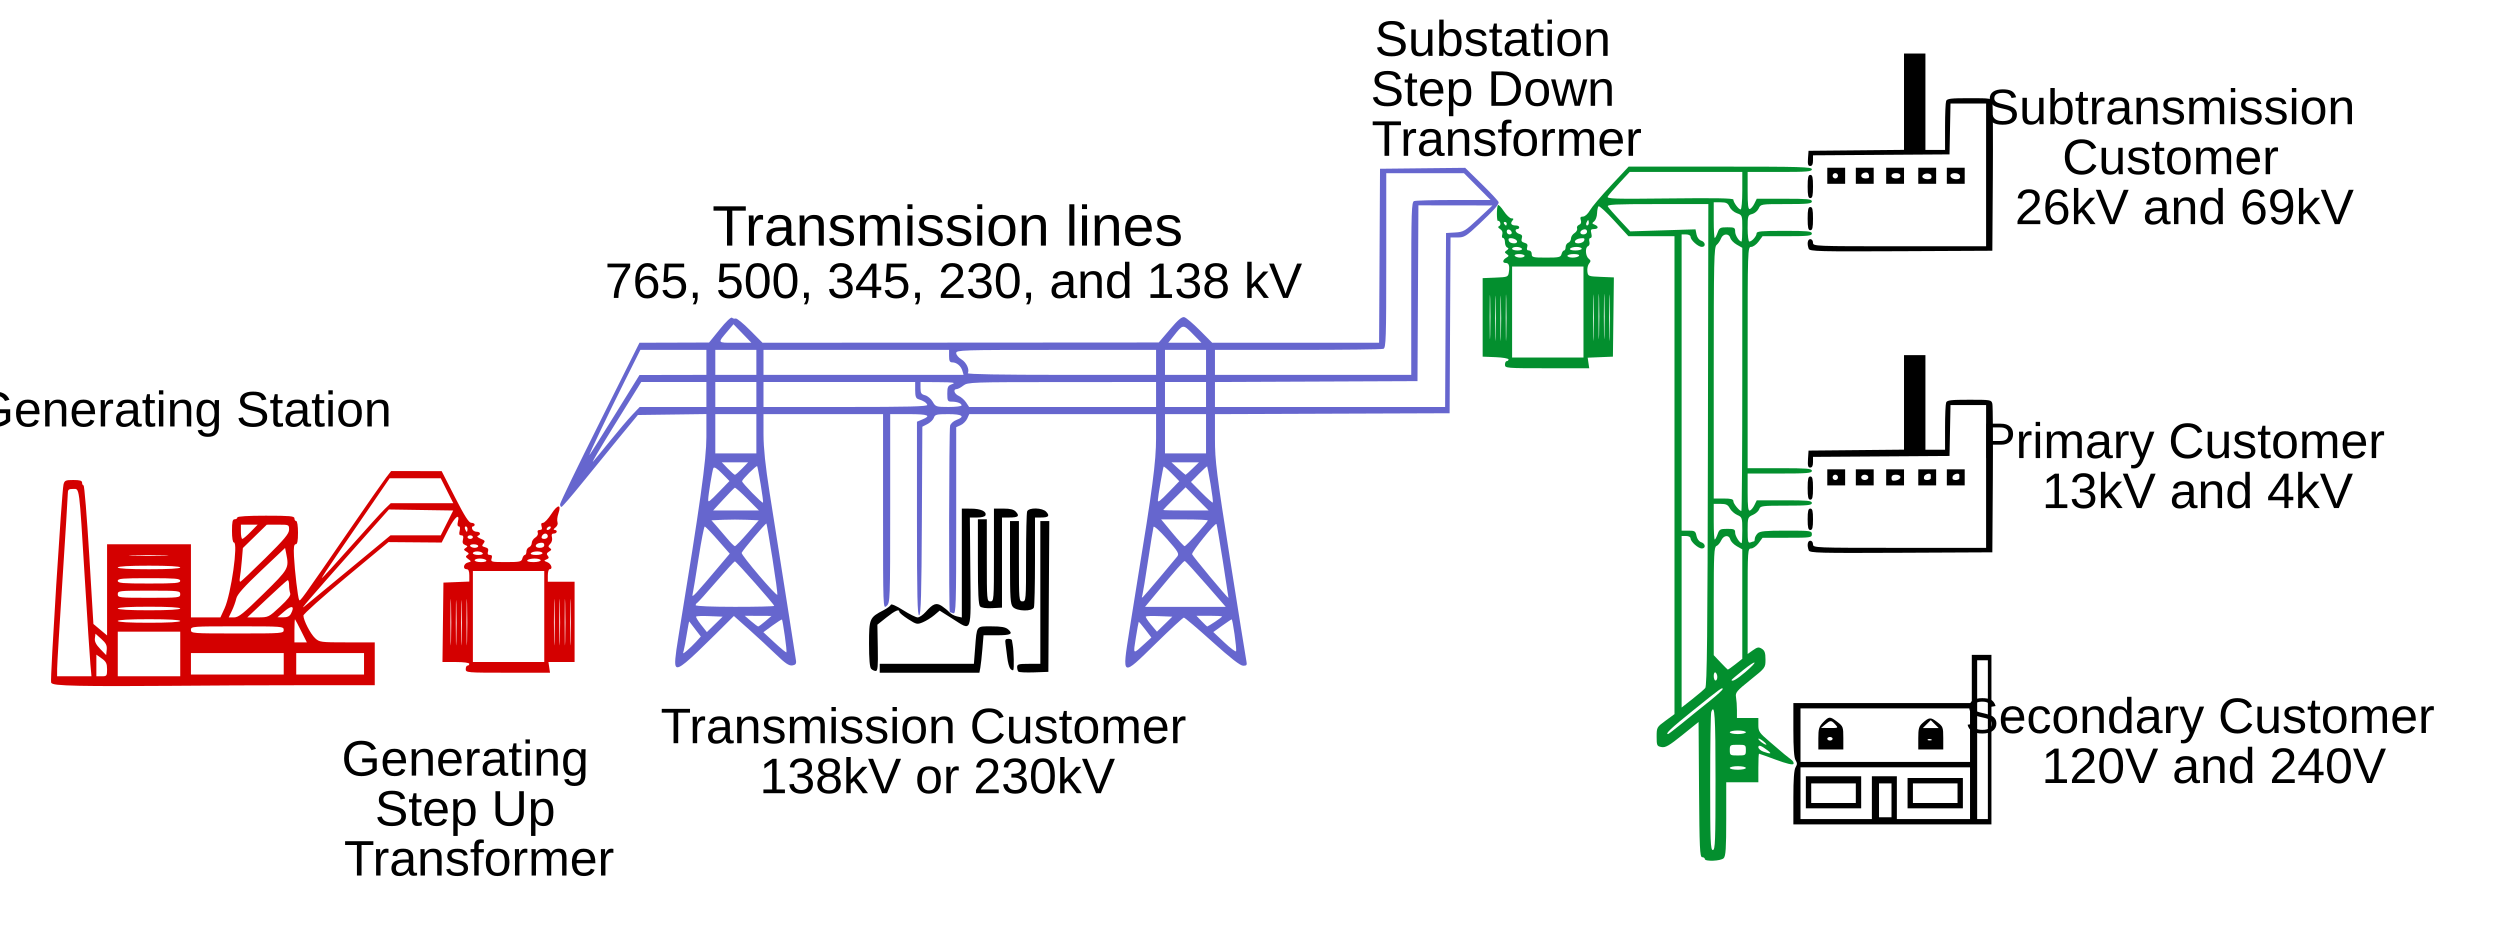
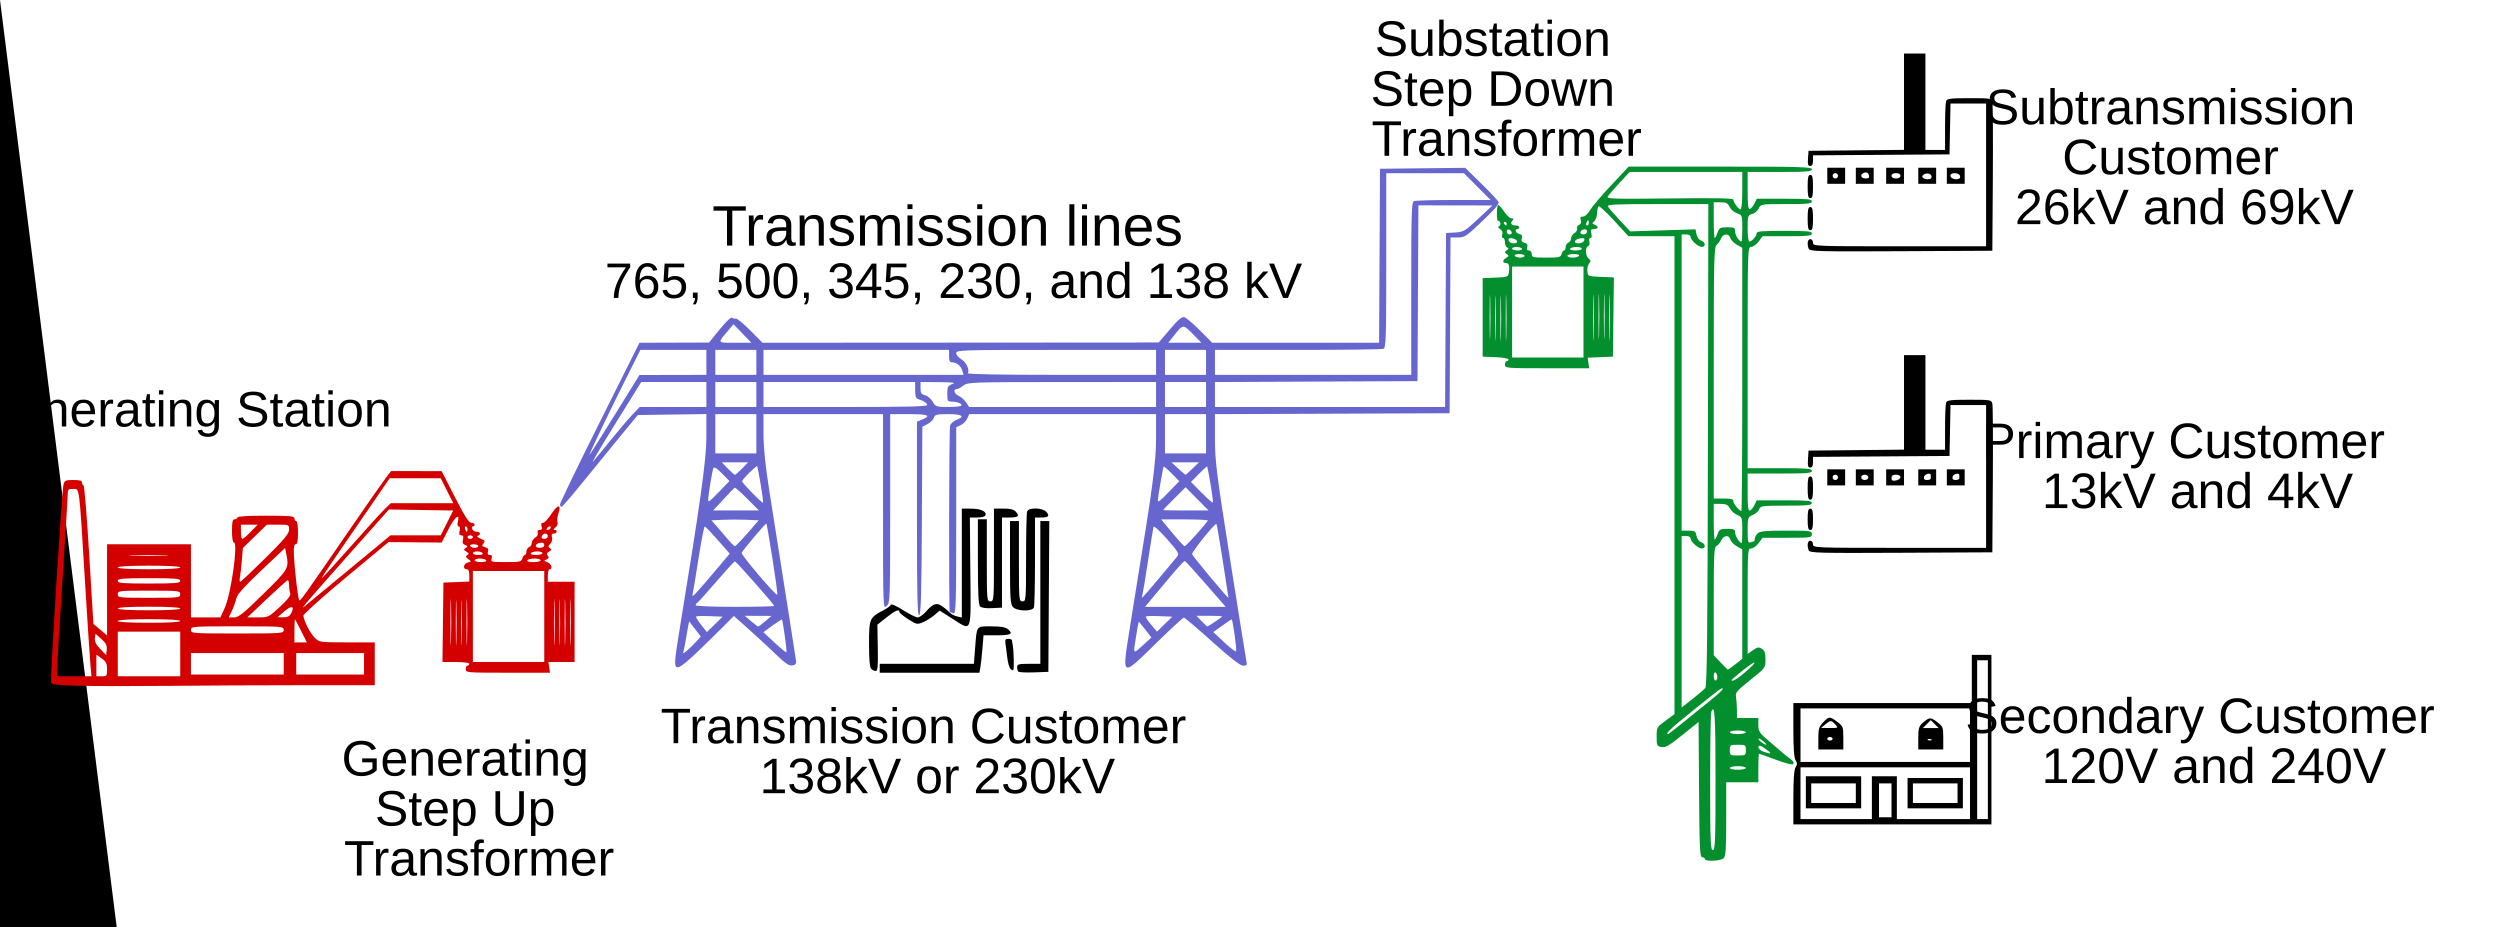
<svg xmlns="http://www.w3.org/2000/svg" height="519" width="1401" version="1.0">
  <defs />
-   <path id="outline" fill="FFFFFF" opacity="0.0" d="m0,0l0,1400,512,1400,512,0z" />
  <g transform="translate(187.5,-288.8622)">
+     <path id="outline" fill="000000" opacity="1.0" d="m-187.5,288.9l-187.5,1688.9,324.5,1688,324.5,288.9z" />
    <path fill="#d40000" d="m-142.65,673.19c-12.494-0.304-15.765-0.673-16.209-1.83-0.628-1.637,5.976-107.12,6.949-111,0.564-2.245,1.134-2.504,5.52-2.504,3.681,0,4.892,0.371,4.892,1.5,0,0.825,0.37,1.5,0.821,1.5s1.878,17.478,3.169,38.84l2.348,38.84,3.831,3.216,3.831,3.216v-25.556-25.556h23.5,23.5v20.5,20.5h8.256,8.256l2.345-5.111c3.644-7.944,7.734-36.889,5.213-36.889-0.649,0-1.069-2.555-1.069-6.5,0-5.111,0.321-6.5,1.5-6.5,0.825,0,1.5-0.45,1.5-1,0-0.625,6-1,16-1,13.556,0,16,0.229,16,1.5,0,0.825,0.45,1.5,1,1.5,0.564,0,1,2.833,1,6.5,0,4.66-0.367,6.5-1.297,6.5-0.968,0-1.213,1.714-0.963,6.75,0.409,8.267,2.199,23.341,2.907,24.487,0.561,0.908,1.158,0.077,27.843-38.737,9.831-14.3,19.181-27.688,20.777-29.75l2.901-3.75,14.166,0.009,14.166,0.009,7.389,14.491c5.515,10.816,7.861,14.491,9.25,14.491,1.023,0,1.861,0.45,1.861,1s-0.436,1-0.969,1c-0.533,0-0.71,0.675-0.393,1.5,0.317,0.825,1.427,1.5,2.469,1.5,2.124,0,2.567,1.583,0.643,2.297-0.693,0.257,0.024,0.97,1.609,1.6,2.421,0.962,2.664,1.371,1.586,2.67-1.07,1.289-0.923,1.626,0.919,2.107,1.596,0.417,2.03,1.084,1.597,2.449-0.417,1.312-0.104,1.876,1.039,1.876,1.18,0,1.458,0.557,1,2-0.601,1.895-0.18,2,8.026,2,7.82,0,8.712-0.194,9.184-2,0.288-1.1,0.921-2,1.406-2,0.486,0,0.883-0.852,0.883-1.893,0-1.041,0.675-2.152,1.5-2.469,0.825-0.317,1.5-1.381,1.5-2.366,0-0.985,0.887-2.345,1.972-3.022,1.156-0.722,1.732-1.856,1.393-2.74-0.374-0.975,0.013-1.509,1.095-1.509,1.219,0,1.502-0.544,1.04-2-0.437-1.378-0.18-2,0.828-2,0.805,0,2.924-2.276,4.709-5.058,3.482-5.427,5.749-5.495,3.873-0.116-0.613,1.76-0.837,3.926-0.496,4.814,0.366,0.954-0.104,2.163-1.148,2.956-1.071,0.813-1.275,1.354-0.517,1.373,1.869,0.048,1.51,2.032-0.367,2.032-1.157,0-1.458,0.605-1.059,2.131,0.323,1.235-0.079,2.768-0.957,3.645-1.237,1.237-1.272,1.674-0.191,2.388,1.05,0.692,0.95,1.093-0.482,1.935-1.345,0.791-1.53,1.395-0.724,2.365,0.808,0.973,0.632,1.484-0.695,2.019-1.595,0.644-1.546,0.805,0.474,1.585,2.218,0.855,3.196,3.932,1.25,3.932-0.55,0-1,1.575-1,3.5v3.5h7.5,7.5v22.5,22.5h-7.327-7.327l0.44,3,0.44,3h-23.614c-22.947,0-23.614-0.057-23.614-2,0-1.1,0.45-2,1-2s1-0.45,1-1c0-0.578-3.173-1-7.519-1h-7.519l0.269-22.25,0.269-22.25,7.25-0.294,7.25-0.294v-3.456c0-2.405-0.456-3.456-1.5-3.456-2.313,0-1.774-3.115,0.648-3.749,2.083-0.545,2.091-0.603,0.255-1.946-1.526-1.116-1.629-1.548-0.528-2.228,1.096-0.678,0.997-1.06-0.505-1.942-1.596-0.938-1.655-1.24-0.398-2.063,1.256-0.823,1.208-1.066-0.324-1.654-1.3-0.499-1.633-1.342-1.203-3.054,0.431-1.718,0.173-2.365-0.945-2.365-1.141,0-1.376-0.645-0.911-2.5,0.391-1.559,0.203-2.5-0.5-2.5-0.69,0-0.894-0.929-0.527-2.391,1.344-5.355-1.609-3.134-5.215,3.923l-3.83,7.52-14.904-0.13-14.903-0.13-23.847,19.83c-13.116,10.904-23.837,20.511-23.824,21.349,0.039,2.703,3.945,10.263,6.55,12.678,2.429,2.251,3.158,2.346,17.98,2.346h15.448v12,12l-39.75,0.002c-21.862,0.001-55.5,0.161-74.75,0.356s-42.044,0.183-50.653-0.026zm5.802-12.081c-0.335-3.712-1.749-25.425-3.142-48.25-3.218-52.74-2.858-50-6.569-50-2.537,0-2.94,0.376-2.949,2.75-0.006,1.512-1.349,23.225-2.985,48.25s-2.982,47.412-2.99,49.75l-0.015,4.25h9.629,9.629zm9.351,2.818c0-3.227-0.538-4.315-3-6.068l-3-2.136v6.068,6.068h3c2.825,0,3-0.23,3-3.932zm41-8.568,0-12.5-17.5,0-17.5,0,0,12.5,0,12.5,17.5,0,17.5,0zm58,5.5,0-6-26,0-26,0,0,6,0,6,26,0,26,0zm45,0,0-6-19,0-19,0,0,6,0,6,19,0,19,0zm101-26.5,0-25.5-20,0-20,0,0,25.5,0,25.5,20,0,20,0zm-52.253-7.196c-0.177-5.942-0.323-1.354-0.323,10.196s0.144,16.412,0.322,10.804c0.178-5.608,0.179-15.058,0.002-21zm2.999,0.446c-0.178-5.638-0.324-1.025-0.324,10.25s0.146,15.888,0.324,10.25c0.178-5.638,0.178-14.862,0-20.5zm3,0c-0.178-5.638-0.324-1.025-0.324,10.25s0.146,15.888,0.324,10.25c0.178-5.638,0.178-14.862,0-20.5zm3.001-0.446c-0.177-5.942-0.323-1.354-0.323,10.196s0.144,16.412,0.322,10.804c0.178-5.608,0.179-15.058,0.002-21zm49,0c-0.177-5.942-0.323-1.354-0.323,10.196s0.144,16.412,0.322,10.804c0.178-5.608,0.179-15.058,0.001-21zm3,0c-0.177-5.942-0.323-1.354-0.323,10.196s0.144,16.412,0.322,10.804c0.178-5.608,0.179-15.058,0.001-21zm3,0c-0.177-5.942-0.323-1.354-0.323,10.196s0.144,16.412,0.322,10.804c0.178-5.608,0.179-15.058,0.001-21zm3,0c-0.177-5.942-0.323-1.354-0.323,10.196s0.144,16.412,0.322,10.804c0.178-5.608,0.179-15.058,0.001-21zm-262.94,19.803-3.31-2.972-0.328,2.554c-0.233,1.814,0.636,3.552,3,6l3.328,3.447,0.31-3.029c0.244-2.378-0.4-3.667-3-6zm112.02-4.358c-1.724-3.438-3.292-6.438-3.485-6.667-0.193-0.229-0.35,2.583-0.35,6.25v6.667h3.485,3.485zm-9.835-0.75c0-1.949-0.667-2-26-2s-26,0.051-26,2,0.667,2,26,2,26-0.051,26-2zm-58-5c0-0.629-6.5-1-17.5-1s-17.5,0.371-17.5,1,6.5,1,17.5,1,17.5-0.371,17.5-1zm46.601-15.173c14.317-14.076,14.452-14.314,12.781-22.666l-0.618-3.089-13.338,12.626c-9.739,9.218-13.517,13.459-14,15.714-0.364,1.698-1.468,4.775-2.453,6.838l-1.792,3.75h3.01c2.517,0,5.208-2.16,16.409-13.173zm9.28,7.226c4.529-4.206,6.198-6.403,5.75-7.571-0.347-0.905-0.631-2.996-0.631-4.647,0-1.651-0.384-2.852-0.854-2.668-0.47,0.183-5.737,4.946-11.706,10.583l-10.852,10.25,5.956-0.011c5.882-0.011,6.036-0.085,12.338-5.936zm6.147,3.895c2.305-4.307,0.607-5.008-3.528-1.458l-4,3.435,3.215,0.037c2.244,0.026,3.547-0.582,4.313-2.015zm-62.023-2.94c0-0.629-6.5-1-17.5-1s-17.5,0.371-17.5,1,6.5,1,17.5,1,17.5-0.371,17.5-1zm94.668-21.856,23.168-19.144,14.069,0,14.069,0,3.503-6.956,3.503-6.956-18.014-0.294-18.014-0.294-21.227,23.893c-24.276,27.325-28.94,32.757-26.187,30.501,1.078-0.884,12.386-10.221,25.128-20.75zm-94.668,13.86c0-1.924-0.667-2-17.5-2s-17.5,0.076-17.5,2,0.667,2,17.5,2,17.5-0.076,17.5-2zm0-7.5c0-1.276-2.611-1.5-17.5-1.5s-17.5,0.224-17.5,1.5,2.611,1.5,17.5,1.5,17.5-0.224,17.5-1.5zm47.667-12.702c10.787-10.682,13.333-13.736,13.333-16,0-2.767-0.068-2.797-6.25-2.78l-6.25,0.018-6.695,6.535-6.695,6.535-0.612,7.197c-0.337,3.958-0.82,8.21-1.074,9.447-0.254,1.238-0.154,2.25,0.224,2.25,0.377,0,6.686-5.941,14.019-13.202zm47.865-6.548c8.64-9.762,17.223-19.212,19.074-21l3.365-3.25h17.527,17.527l-3.525-7-3.525-7h-14.302-14.302l-10.12,14.75c-5.566,8.113-14.229,20.712-19.25,28-5.021,7.287-8.915,13.25-8.653,13.25,0.262,0,7.546-7.987,16.185-17.75zm-95.532,11.75c0-0.629-6.5-1-17.5-1s-17.5,0.371-17.5,1,6.5,1,17.5,1,17.5-0.371,17.5-1zm171.5-4c-0.34-0.55-1.942-1-3.559-1s-2.941,0.45-2.941,1,1.602,1,3.559,1c2.118,0,3.309-0.405,2.941-1zm30.5,0c0-0.55-1.548-1-3.441-1-1.893,0-3.719,0.45-4.059,1-0.373,0.604,0.99,1,3.441,1,2.232,0,4.059-0.45,4.059-1zm-210.8-2.746c-5.115-0.182-13.215-0.181-18,0.002-4.785,0.183-0.599,0.332,9.301,0.331,9.9-0.001,13.815-0.151,8.699-0.333zm178.3-1.25c-0.34-0.55-1.716-1-3.059-1s-2.441,0.45-2.441,1,1.377,1,3.059,1c1.785,0,2.802-0.417,2.441-1zm33.5,0c0-0.55-1.323-1-2.941-1-1.617,0-3.219,0.45-3.559,1-0.368,0.595,0.823,1,2.941,1,1.958,0,3.559-0.45,3.559-1zm-36-4c0-0.55-1.152-1-2.559-1-1.451,0-2.292,0.433-1.941,1,0.34,0.55,1.492,1,2.559,1s1.941-0.45,1.941-1zm37-0.57c0-1.042-0.729-1.462-2.172-1.25-3.201,0.471-3.544,2.82-0.412,2.82,1.681,0,2.583-0.549,2.583-1.57zm-164.5-7.43,3.906-4-4.703,0-4.703,0,0,4c0,2.2,0.359,4,0.797,4s2.555-1.8,4.703-4zm124.5,3c0-0.55-0.675-1-1.5-1s-1.5,0.45-1.5,1,0.675,1,1.5,1,1.5-0.45,1.5-1zm42-0.5c0-0.825-0.627-1.5-1.393-1.5-0.766,0-1.652,0.675-1.969,1.5-0.392,1.02,0.054,1.5,1.393,1.5,1.083,0,1.969-0.675,1.969-1.5zm-45-4c0-0.825-0.436-1.5-0.969-1.5-0.533,0-0.71,0.675-0.393,1.5,0.317,0.825,0.752,1.5,0.969,1.5,0.216,0,0.393-0.675,0.393-1.5zm46.5-0.5c0.34-0.55,0.168-1-0.382-1s-1.278,0.45-1.618,1c-0.34,0.55-0.168,1,0.382,1s1.278-0.45,1.618-1z" />
    <path fill="#038f2e" d="M767.88,770.23c0-0.55-0.67-1-1.49-1-1.29,0-1.52-5.13-1.75-37.89l-0.26-37.9-9.05,7.3c-7.48,6.02-9.52,7.2-11.75,6.77-2.53-0.48-2.7-0.85-2.7-5.81,0-5.21,0.09-5.37,5-8.97l5-3.67v-133.92-133.91h-12.91-12.9l-8.02-8.75c-4.41-4.8-8.34-8.42-8.74-8.02-0.39,0.4-0.76,2.19-0.82,3.99s-0.79,3.81-1.61,4.46c-1.32,1.03-1.29,1.26,0.25,1.85,2.42,0.94,2.2,2.47-0.36,2.47-1.75,0-2,0.42-1.48,2.5,0.39,1.57,0.2,2.5-0.51,2.5-0.65,0-0.91,0.87-0.6,2.06,0.32,1.21,0,2.27-0.77,2.56-1.73,0.67-1.44,5.57,0.43,7.02,1.2,0.94,1.23,1.42,0.18,2.69-0.71,0.85-1.14,2.81-0.96,4.36,0.31,2.76,0.44,2.81,7.59,3.1l7.27,0.3-0.27,22.2-0.27,22.21-7.07,0.29-7.07,0.29,0.43,2.96,0.44,2.96h-23.62c-22.94,0-23.61-0.06-23.61-2,0-1.1,0.45-2,1-2s1-0.43,1-0.96c0-0.52-3.26-1.09-7.25-1.25l-7.25-0.29v-22-22l7.14-0.29c6.97-0.29,7.15-0.36,7.55-3.09,0.53-3.59,0-5.12-1.77-5.12-1.97,0-1.78-1.69,0.33-2.93,1.53-0.9,1.56-1.16,0.25-2.05-1.33-0.91-1.33-1.14,0-2.1,1.13-0.81,1.19-1.2,0.25-1.58-0.69-0.28-1.25-1.6-1.25-2.93,0-1.32-0.48-2.41-1.07-2.41-0.6,0-0.8-0.85-0.45-1.93,0.39-1.25-0.02-2.32-1.19-3.06-1.2-0.76-1.4-1.29-0.6-1.63,0.66-0.28,0.95-1.15,0.65-1.94s-0.85-1.24-1.22-1.01c-0.84,0.51-0.85-8.04-0.02-8.87,0.33-0.33,1.8,1.21,3.27,3.42,1.46,2.21,3.38,4.02,4.27,4.02,1.23,0,1.34,0.31,0.49,1.34-1.32,1.59-0.5,2.66,2.04,2.66,1,0,1.83,0.45,1.83,1s-0.45,1-1,1c-1.85,0-1.02,2.18,1.03,2.72,1.47,0.38,1.86,1.06,1.41,2.47-0.46,1.43-0.06,2.09,1.5,2.5,1.52,0.4,1.95,1.08,1.52,2.43-0.41,1.29-0.11,1.88,0.97,1.88,0.9,0,1.57,0.85,1.57,2,0,1.83,0.67,2,8.09,2,7.26,0,8.15-0.21,8.62-2,0.29-1.1,0.92-2,1.41-2,0.48,0,0.88-0.85,0.88-1.9,0-1.04,0.67-2.15,1.5-2.46,0.82-0.32,1.5-1.39,1.5-2.37,0-0.99,0.89-2.35,1.97-3.02,1.09-0.68,1.73-1.86,1.44-2.61-0.29-0.76,0.21-1.66,1.1-2.01,1.1-0.42,1.42-1.28,0.99-2.63-0.48-1.52-0.18-2,1.23-2,1.09,0,2.7-1.45,3.85-3.45,1.08-1.9,6.41-8.2,11.85-14l9.88-10.55h51.34c44.98,0,51.35,0.18,51.35,1.5,0,1.28-2.67,1.5-18,1.5h-18v10.58c0,8.02,0.3,10.49,1.25,10.18,0.69-0.23,1.84-1.61,2.55-3.09l1.31-2.67h15.44c13.07,0,15.45,0.23,15.45,1.5,0,1.26-2.26,1.5-14.34,1.5-14.28,0-14.34,0.01-15.47,2.47-0.62,1.36-2.26,2.76-3.66,3.11-2.42,0.61-2.53,0.95-2.53,8.03,0,4.06,0.42,7.39,0.93,7.39,1.42,0,4.07-2.97,4.07-4.57,0-1.18,2.73-1.43,15.5-1.43,13.11,0,15.5,0.23,15.5,1.5,0,1.26-2.2,1.5-13.81,1.5h-13.82l-2.21,3c-1.22,1.65-3.11,3-4.19,3-1.94,0-1.97,0.98-1.97,62v62h18c15.33,0,18,0.22,18,1.5s-2.67,1.5-18,1.5h-18v10.58c0,8.02,0.3,10.49,1.25,10.18,0.69-0.23,1.84-1.61,2.55-3.09l1.31-2.67h15.44c13.07,0,15.45,0.23,15.45,1.5,0,1.26-2.27,1.5-14.43,1.5-13.4,0-14.48,0.14-15.05,1.94-0.34,1.06-1.94,2.52-3.57,3.24-2.88,1.28-2.95,1.48-2.95,8.67,0,6.3,0.23,7.27,1.58,6.75,0.87-0.33,1.77-0.6,2-0.6s0.42-0.64,0.42-1.43,0.71-2.14,1.57-3c1.28-1.28,4.22-1.57,16-1.57,13.76,0,14.43,0.09,14.43,2,0,1.9-0.67,2-13.81,2h-13.82l-2.21,3c-1.22,1.65-3.11,3-4.19,3-1.92,0-1.97,0.81-1.97,29.57v29.56l2.95-2.1c2.52-1.79,3.26-1.92,5-0.83,1.59,0.99,2.05,2.33,2.05,5.98,0,4.69-0.01,4.7-8.51,11.5-7.74,6.21-8.45,7.08-8,9.69,0.28,1.58,0.51,4.85,0.51,7.25v4.38h6,6v3.94c0,3.59,0.54,4.4,6.25,9.26,3.44,2.93,7.15,6.1,8.25,7.05,1.1,0.94,2.86,2.33,3.9,3.08,1.05,0.75,1.61,1.84,1.26,2.41-0.42,0.68-3.87-0.14-9.79-2.34-5.03-1.87-9.31-3.4-9.51-3.4s-0.36,3.6-0.36,8v8h-9-9v20.57c0,16.49-0.28,20.85-1.43,22-1.62,1.62-10.57,1.98-10.57,0.43zm6-44.5c0-35.91-0.45-42.99-2.39-37.92-0.34,0.87-0.61,18.64-0.61,39.5,0,33.04,0.19,37.92,1.5,37.92s1.5-5.06,1.5-39.5zm17-6.5c0-0.55-2.03-1-4.5-1-2.48,0-4.5,0.45-4.5,1s2.02,1,4.5,1c2.47,0,4.5-0.45,4.5-1zm0-10c0-2.89-0.17-3-4.5-3s-4.5,0.11-4.5,3,0.17,3,4.5,3,4.5-0.11,4.5-3zm12.5,0.39c-3.87-2.98-5.5-3.57-5.5-2.01,0,0.8,1.24,1.9,2.75,2.46,4.02,1.46,5.02,1.3,2.75-0.45zm-2.64-5.31c-1.3-1.05-2.55-1.72-2.79-1.49-0.51,0.51,3.07,3.33,4.29,3.38,0.47,0.01-0.2-0.83-1.5-1.89zm-46.19-9.63c3.75-3.05,7.5-6.1,8.33-6.77,0.82-0.68,4.54-3.66,8.25-6.63,3.71-2.98,6.75-5.8,6.75-6.28,0-1.26-1.1-0.47-16.79,12.17-12.28,9.88-15.63,13.06-13.79,13.06,0.23,0,3.49-2.5,7.25-5.55zm36.33,4.55c0-0.55-2.03-1-4.5-1-2.48,0-4.5,0.45-4.5,1s2.02,1,4.5,1c2.47,0,4.5-0.45,4.5-1zm-22.75-24.8c0.98-1.19,1.3-30.22,1.48-136.36l0.24-134.84h-28.54c-24.06,0-28.41,0.22-27.73,1.39,0.44,0.76,3.43,4.2,6.66,7.65l5.85,6.26,18.29-0.58,18.28-0.57,0.57,2.84c0.33,1.67,1.41,3.12,2.61,3.49,2.45,0.78,2.73,3.52,0.35,3.52-2.04,0-6.31-3.84-6.31-5.68,0-0.74-1.09-1.32-2.5-1.32h-2.5v83,83h3.87c3.49,0,3.94,0.29,4.46,2.92,0.35,1.73,1.42,3.18,2.63,3.56,2.45,0.78,2.73,3.52,0.35,3.52-2.04,0-6.31-3.84-6.31-5.68,0-0.74-1.09-1.32-2.5-1.32h-2.5v48.06,48.07l6-4.71c3.3-2.6,6.56-5.39,7.25-6.22zm6.75-6.14c0-1.07-0.45-2.22-1-2.56-0.57-0.35-1,0.49-1,1.94,0,1.41,0.45,2.56,1,2.56s1-0.88,1-1.94zm15.59-2.68c7.63-6.52,6.75-7.52-1.09-1.23-3.58,2.86-6.5,5.35-6.5,5.53,0,1.32,3.01-0.39,7.59-4.3zm-5.49-4.47l3.9-3.08-0.01-30.67v-30.66l-3.09-1.76c-1.7-0.97-3.33-2.66-3.61-3.75-0.73-2.8-3.75-2.48-5.12,0.54-0.64,1.39-1.83,2.78-2.66,3.1-1.3,0.5-1.51,4.79-1.51,30.87v30.29l3.75,3.97c2.06,2.19,3.91,4.03,4.1,4.1,0.2,0.08,2.11-1.25,4.25-2.95zm3.9-75.17c0-7.01-0.1-7.3-2.84-8.51-1.56-0.69-3.44-2.38-4.17-3.74-1.06-1.99-2.1-2.49-5.16-2.49h-3.83v10c0,5.5,0.25,10,0.55,10s1.02-1.35,1.6-3c0.95-2.72,1.45-3,5.45-3,3.85,0,4.4,0.27,4.4,2.17,0,1.82,2.51,5.83,3.65,5.83,0.19,0,0.35-3.27,0.35-7.26zm-0.01-84.49v-73.75l-3.09-1.76c-1.7-0.97-3.33-2.66-3.61-3.75-0.72-2.73-4.14-2.53-5.21,0.3-0.48,1.26-1.59,2.89-2.48,3.62-1.44,1.2-1.6,8.34-1.6,71.71v70.38h5.5c4.22,0,5.5,0.35,5.5,1.5,0,1.39,3.36,5.5,4.5,5.5,0.27,0,0.5-33.19,0.49-73.75zm-88.99-37.75v-25.5h-20-20v25.5,25.5h20,20v-25.5zm-49.26-6.75c-0.17-5.64-0.32-1.03-0.32,10.25,0,11.27,0.15,15.89,0.32,10.25,0.18-5.64,0.18-14.86,0-20.5zm3,0c-0.17-5.64-0.32-1.03-0.32,10.25,0,11.27,0.15,15.89,0.32,10.25,0.18-5.64,0.18-14.86,0-20.5zm3.01-0.45c-0.18-5.94-0.33-1.35-0.33,10.2s0.15,16.41,0.32,10.8c0.18-5.61,0.18-15.06,0.01-21zm49,0c-0.18-5.94-0.33-1.35-0.33,10.2s0.15,16.41,0.32,10.8c0.18-5.61,0.18-15.06,0.01-21zm9,0c-0.18-5.94-0.33-1.35-0.33,10.2s0.15,16.41,0.32,10.8c0.18-5.61,0.18-15.06,0.01-21zm-67.01-0.11c-0.18-5.33-0.32-0.69-0.32,10.31s0.15,15.36,0.33,9.69c0.17-5.66,0.17-14.66-0.01-20zm61-0.44c-0.17-5.64-0.32-1.03-0.32,10.25,0,11.27,0.15,15.89,0.32,10.25,0.18-5.64,0.18-14.86,0-20.5zm3,0c-0.17-5.64-0.32-1.03-0.32,10.25,0,11.27,0.15,15.89,0.32,10.25,0.18-5.64,0.18-14.86,0-20.5zm-44.74-23.75c0-0.55-1.38-1-3.06-1-1.78,0-2.8,0.41-2.44,1,0.34,0.55,1.72,1,3.06,1s2.44-0.45,2.44-1zm30.5,0c0.37-0.6-0.82-1-2.94-1-1.96,0-3.56,0.45-3.56,1s1.32,1,2.94,1,3.22-0.45,3.56-1zm-32-4c-0.34-0.55-1.72-1-3.06-1s-2.44,0.45-2.44,1,1.38,1,3.06,1c1.78,0,2.8-0.42,2.44-1zm33.5,0c0-0.55-1.32-1-2.94-1s-3.22,0.45-3.56,1c-0.37,0.59,0.82,1,2.94,1,1.96,0,3.56-0.45,3.56-1zm-36.25-4.25c-0.47-1.45-4.75-2.34-4.75-0.99,0,1.43,1.17,2.24,3.25,2.24,1.09,0,1.74-0.54,1.5-1.25zm37.64-0.32c0.46-1.22,0.01-1.49-2.07-1.25-1.47,0.18-2.85,0.88-3.08,1.57-0.61,1.87,4.43,1.56,5.15-0.32zm88.61-6.83c0-7.33-0.03-7.42-3-8.45-1.65-0.58-3.52-2.19-4.16-3.6-0.95-2.09-1.86-2.55-5-2.55h-3.84v10c0,5.5,0.25,10,0.55,10s1.02-1.35,1.6-3c0.95-2.72,1.45-3,5.45-3,3.99,0,4.4,0.22,4.4,2.43,0,2.08,2.24,5.57,3.57,5.57,0.24,0,0.43-3.33,0.43-7.4zm-129.23,2.21c-0.62-1.85-2.77-2.16-2.77-0.4,0,0.88,0.71,1.59,1.58,1.59s1.41-0.54,1.19-1.19zm42.23-0.39c0-0.93-0.68-1.44-1.67-1.25-2.51,0.49-2.85,2.83-0.41,2.83,1.22,0,2.08-0.65,2.08-1.58zm-45-4.42c0-0.55-0.48-1-1.06-1s-0.78,0.45-0.44,1,0.82,1,1.06,1,0.44-0.45,0.44-1zm46-0.5c0-0.83-0.18-1.5-0.39-1.5-0.22,0-0.66,0.67-0.97,1.5-0.32,0.82-0.14,1.5,0.39,1.5s0.97-0.68,0.97-1.5zm86-18v-10.5h-31.55-31.56l-5.69,6.12c-3.14,3.37-6.09,6.8-6.57,7.63-0.77,1.33,3.27,1.45,34.75,1.08,25.05-0.31,35.62-0.11,35.62,0.65,0,1.53,2.93,5.52,4.06,5.52,0.53,0,0.94-4.59,0.94-10.5z" />
    <g id="gtransmission">
      <path id="ptransmission" opacity="0.6" fill="#0000AE" d="M191.37,662.45c-0.93-1.12-0.63-4.88,1.39-17.22,12.19-74.4,15.6-98.8,15.6-111.47v-12.86l-19.2,0.27-19.21,0.27-10.33,12.5c-5.68,6.88-15.14,18.47-21.01,25.75-5.88,7.29-11.04,13.25-11.47,13.25s-0.78-0.67-0.78-1.49c0-0.83,10.01-21.53,22.24-46l22.25-44.51,19.5-0.06,19.51-0.07,5.99-7.4c3.47-4.29,6.36-7.02,6.87-6.51,0.49,0.49,1.4,0.69,2.02,0.45,0.63-0.24,4.28,2.72,8.1,6.58l6.97,7.01,111.02-0.07,111.03-0.08,6.24-7.33c4.6-5.41,6.73-7.21,8.1-6.85,1.03,0.27,4.96,3.61,8.74,7.41l6.87,6.92h46.76,46.77l0.26-48.75,0.26-48.75,23.87-0.27,23.86-0.26,9.39,9.2c5.16,5.06,9.38,9.61,9.38,10.11,0,1.44-2.92,4.69-11.2,12.48-6.93,6.53-8.1,7.24-11.74,7.24h-4.04l-0.26,49.25-0.26,49.25-65.75,0.26-65.75,0.26v13.79c0,12.42,0.85,19.17,8.51,67.75,4.69,29.67,8.77,55.18,9.08,56.69,0.49,2.38,0.25,2.75-1.78,2.75-1.61,0-7.07-4.25-17.33-13.47-8.24-7.42-15.39-13.49-15.89-13.5-0.5-0.02-7.62,6.56-15.83,14.61-19.19,18.82-18.86,18.98-14.74-7.16,1.65-10.44,3.66-23.03,4.48-27.98,8.44-51.21,10.5-66.89,10.5-79.99v-13.51h-52.34-52.34l-1.15,2.52c-0.63,1.38-2.27,3.03-3.66,3.66l-2.51,1.14v52.45c0,47.41-0.15,52.39-1.58,51.84-0.87-0.33-1.77-0.61-2-0.61-0.63,0-0.48-102.19,0.16-104.55,0.3-1.13,1.87-2.56,3.49-3.17,5.2-1.96,3.4-3.28-4.5-3.28-6.57,0-7.51,0.24-8.07,2.01-0.35,1.11-1.96,2.69-3.56,3.53l-2.92,1.51-0.26,52.64c-0.2,41.04-0.54,52.74-1.51,53.06-0.99,0.33-1.25-10.92-1.25-54.04v-54.46l3-1.25c5.28-2.19,3.26-3-7.5-3h-10.5v52.85c0,51.57-0.05,52.89-2,54.65-2,1.81-2,1.75-2-52.84v-54.66h-33.5-33.5l0.01,11.25c0.01,7.86,1.05,17.74,3.42,32.75,9.55,60.39,14.63,92.7,14.84,94.5,0.16,1.44-0.45,2.1-2.16,2.34-1.81,0.26-3.97-1.2-9-6.07-3.63-3.52-10.45-9.83-15.15-14.02l-8.55-7.62-9.95,9.9c-16.5,16.4-21.06,20.16-22.45,18.48zm11.18-13.92l2.69-2.96-3.14-4.06c-1.72-2.24-3.22-4.21-3.33-4.38-0.12-0.18-0.74,2.97-1.38,7-0.65,4.02-1.43,8.21-1.74,9.31-0.55,2-0.55,2,1.83,0.02,1.31-1.09,3.59-3.31,5.07-4.93zm49.76-3.28c-0.7-4.84-1.4-8.97-1.56-9.18-0.16-0.2-2.58,1.31-5.38,3.36l-5.07,3.73,6.27,5.82c3.44,3.2,6.43,5.65,6.64,5.45,0.2-0.21-0.2-4.34-0.9-9.18zm201.98,4.03l3.44-3.16-3.44-4.49c-1.89-2.47-3.53-4.4-3.65-4.29s-0.85,4.13-1.61,8.91c-1.56,9.72-1.83,9.56,5.26,3.03zm50.06-4.88c-0.66-4.65-1.37-8.46-1.59-8.46s-2.63,1.61-5.36,3.57l-4.96,3.56,6.21,5.85c3.42,3.22,6.37,5.42,6.56,4.9,0.19-0.53-0.2-4.77-0.86-9.42zm-294.06-10.25c-3.95-0.17-7.4-0.07-7.67,0.2-0.28,0.28,0.97,2.35,2.76,4.62l3.26,4.11,4.41-4.32,4.41-4.32-7.17-0.29zm252,0c-3.95-0.17-7.39-0.08-7.66,0.19-0.27,0.26,1.03,2.29,2.87,4.5l3.36,4.01,4.3-4.2,4.3-4.21-7.17-0.29zm-220.89,2.83l3.46-2.96-7.5-0.03-7.5-0.04,3.5,2.99c1.92,1.65,3.74,3,4.04,3,0.29,0,2.09-1.33,4-2.96zm251.98,0.33c2.19-1.45,3.98-2.8,3.98-3s-3.23-0.37-7.19-0.37h-7.18l2.87,3c1.58,1.65,3.02,3,3.21,3,0.18,0,2.12-1.18,4.31-2.63zm-247.02-8.91c0-0.8-21.33-24.96-22.04-24.96-0.33,0-5.06,5.18-10.51,11.5-5.45,6.33-10.25,11.65-10.68,11.84-0.42,0.18-0.77,0.74-0.77,1.25,0,0.52,9.33,0.91,22,0.91,12.1,0,22-0.24,22-0.54zm241.92-12.21c-6.12-7.01-11.42-12.83-11.78-12.93-0.6-0.17-4.66,4.43-17.12,19.43l-5.19,6.25h22.61,22.6l-11.12-12.75zm-271.61-11.4l4.77-5.65-6.66-7.6c-3.66-4.18-6.96-7.6-7.35-7.6-0.38,0-1.94,7.99-3.46,17.75-1.51,9.77-3.02,18.86-3.34,20.22-0.58,2.42,0.84,0.9,16.04-17.12zm245.77,7.65c4.66-5.5,9.07-10.78,9.8-11.73,1.18-1.53,0.5-2.68-5.79-9.8-4.06-4.61-7.29-7.51-7.52-6.77-0.22,0.72-1.59,9.18-3.05,18.8-1.45,9.63-2.89,18.4-3.2,19.5-0.65,2.37-1.16,2.89,9.76-10zm35.35-9.06c-1.78-11.32-3.39-20.71-3.58-20.89-0.77-0.7-13.95,15.67-13.66,16.97,0.22,1,19.77,24.46,20.39,24.48,0.05,0-1.37-9.25-3.15-20.56zm-252.41-1.5c-1.69-10.63-3.21-19.46-3.38-19.63-0.38-0.37-13.47,15.15-13.87,16.44-0.37,1.21,19.6,24.63,20,23.45,0.17-0.52-1.07-9.64-2.75-20.26zm-14.01-14.19l6.31-7.25-6.66-0.29c-3.66-0.17-9.62-0.17-13.25,0l-6.58,0.29,2.65,3c1.46,1.65,4.26,4.92,6.21,7.25,1.95,2.34,3.88,4.25,4.28,4.25,0.41,0,3.58-3.26,7.04-7.25zm251.84,0.34c3.38-3.8,6.15-7.18,6.15-7.5s-5.88-0.59-13.07-0.59h-13.07l6.2,7.5c3.42,4.13,6.53,7.5,6.93,7.5,0.39,0,3.48-3.11,6.86-6.91zm-251.86-19.59c-3.54-3.58-6.73-6.4-7.07-6.25-0.34,0.14-3.21,3.07-6.38,6.5l-5.76,6.25h12.83,12.83l-6.45-6.5zm252.01,0l-6.44-6.5-6.28,6.22c-3.46,3.43-6.28,6.35-6.28,6.5,0,0.16,5.72,0.28,12.72,0.28h12.72l-6.44-6.5zm-244.58-8.12c-0.91-5.43-1.79-10.03-1.96-10.21-0.45-0.51-8.46,7.48-8.46,8.44,0,1.01,11.24,12.49,11.74,11.99,0.19-0.19-0.4-4.79-1.32-10.22zm252.13-0.04c-0.92-5.39-1.78-9.9-1.92-10.04s-2.24,1.76-4.66,4.23l-4.4,4.48,5.91,5.97c3.25,3.29,6.09,5.78,6.32,5.56,0.23-0.23-0.34-4.82-1.25-10.2zm-275.19,3.91l5.57-5.75-4.18-4.25c-2.85-2.9-4.38-3.85-4.83-3-0.59,1.11-2.92,15.33-2.92,17.79,0,1.61,0.58,1.17,6.36-4.79zm252.13,0.05l5.52-5.71-4.19-4.27c-2.31-2.35-4.36-4.11-4.57-3.9-0.34,0.34-3.24,17.14-3.25,18.83,0,1.47,1.03,0.68,6.49-4.95zm-239.49-12.8l3.39-3.5h-7.39-7.39l3.39,3.5c1.87,1.93,3.67,3.5,4,3.5s2.13-1.57,4-3.5zm252.43,0l3.61-3.5h-7.72-7.71l3.82,3.5c2.1,1.93,3.95,3.5,4.11,3.5s1.91-1.57,3.89-3.5zm-325.82-16.22c4.09-5.08,9.36-11.27,11.71-13.75l4.28-4.53h18.7,18.7v-7-7h-18.25l-18.25,0.01-14.76,23.74c-8.12,13.07-13.6,22.4-12.17,20.75s5.95-7.15,10.04-12.22zm1.97-13.74l13.92-22.46,18.75-0.04,18.75-0.04v-7-7h-18.49-18.5l-8.64,17.25c-9.42,18.8-20.4,41.75-19.97,41.75,0.15,0,6.53-10.11,14.18-22.46zm79.42,10.46v-11h-11.5-11.5v11,11h11.5,11.5v-11zm252,0v-11h-11.5-11.5v11,11h11.5,11.5v-11zm-252-22v-7h-11.5-11.5v7,7h11.5,11.5v-7zm95.77,5.82c-0.41-1.23-2.09-2.31-5.02-3.21-1.33-0.41-1.75-1.63-1.75-5.08v-4.53h-42.5-42.5v7,7h46.08c34.94,0,45.99-0.28,45.69-1.18zm19.23,0.29c0-1.16-2.52-2.11-5.58-2.11-2.19,0-2.42-0.41-2.42-4.41,0-3.91,0.32-4.54,2.75-5.42,2.17-0.8,0.59-1.03-7.5-1.09l-10.25-0.08v3.39c0,2.81,0.44,3.51,2.57,4.04,1.41,0.36,3.32,1.98,4.25,3.6,1.62,2.85,1.95,2.96,8.93,2.97,3.99,0,7.25-0.4,7.25-0.89zm109-6.11v-7l-52.75,0.03c-50.81,0.02-52.84,0.09-55.25,1.97-1.38,1.08-3.06,1.97-3.75,1.98-2.17,0.04-1.35,2.66,1.2,3.82,1.34,0.61,3.19,2.26,4.11,3.66l1.67,2.54h52.38,52.39v-7zm28,0v-7h-11.5-11.5v7,7h11.5,11.5v-7zm134.24-41.75l0.26-48.75,5.06-0.29c4.76-0.28,5.53-0.74,13-7.72l7.94-7.43-20.74-0.03-20.74-0.03-0.26,49.25-0.26,49.25-56.75,0.26-56.75,0.26v6.99,6.99h64.49,64.49l0.26-48.75zm-386.24,23.75v-7h-11.5-11.5v7,7h11.5,11.5v-7zm115.47,4.75c-0.82-2.73-3.22-4.75-5.66-4.75-1.4,0-1.81-0.79-1.81-3.5v-3.5h-52-52v7,7h56.07,56.06l-0.66-2.25zm108.53-4.75v-7h-56c-53.08,0-56,0.1-56,1.79,0,0.98,1.3,2.55,2.89,3.49,2.82,1.67,4.76,5.87,3.58,7.77-0.37,0.6,19.06,0.95,52.47,0.95h53.06v-7zm28,0v-7h-11.5-11.5v7,7h11.5,11.5v-7zm115-41.39c0-43.21,0.17-48.46,1.58-49,0.87-0.33,10.87-0.61,22.23-0.61h20.64l-7.45-7.5-7.45-7.5h-21.78-21.77v48.9c0,43.66-0.17,48.95-1.58,49.5-0.87,0.33-22.47,0.6-48,0.6h-46.42v7,7h55,55v-48.39zm-374.81,25.2l-5-5.19-2.85,3.36c-6.31,7.45-6.54,7.02,3.7,7.02h9.15l-5-5.19zm252.34,0.22c-5.43-5.51-5.39-5.51-10.65,1.13l-3.05,3.84h9.3,9.29l-4.89-4.97z" />
      <path fill-opacity="0.0" stroke-opacity="0.0" stroke="#0000FF" d="M126.5,570L180.5,671,280.5,671,280.5,626,348.5,626,348.5,548,419.5,548,419.5,671,527.5,671,633.5,526,633.5,428,655.5,395,637.5,377,186.5,377z" />
      <text style="writing-mode:lr-tb;text-anchor:middle;text-align:center;" font-weight="normal" xml:space="preserve" font-stretch="normal" line-height="100%" font-variant="normal" y="426.51" x="358.536" font-family="Arial" font-style="normal" fill="#000000">
        <tspan style="writing-mode:lr-tb;text-anchor:middle;text-align:center;" font-size="32px" line-height="100%" y="426.51" x="362.973">Transmission lines </tspan>
        <tspan style="writing-mode:lr-tb;text-anchor:middle;text-align:center;" font-size="28px" line-height="100%" y="455.837" x="358.536">765, 500, 345, 230, and 138 kV</tspan>
      </text>
    </g>
    <flowRoot font-weight="normal" xml:space="preserve" font-size="20px" font-style="normal" font-family="Bitstream Vera Sans" fill="#000000">
      <flowRegion>
        <rect y="122.08" width="215.3" x="469.51" height="32.425" />
      </flowRegion>
      <flowPara />
    </flowRoot>
    <flowRoot font-weight="normal" xml:space="preserve" font-size="20px" font-style="normal" font-family="Bitstream Vera Sans" fill="#000000">
      <flowRegion>
        <rect y="105.22" width="290.53" x="387.8" height="32.425" />
      </flowRegion>
      <flowPara />
    </flowRoot>
    <text style="writing-mode:lr-tb;text-anchor:middle;text-align:center;" font-weight="normal" xml:space="preserve" font-size="28px" font-style="normal" font-stretch="normal" font-variant="normal" y="705.365" x="357.239" font-family="Arial" line-height="100%" fill="#000000">
      <tspan x="357.239" y="705.365">Transmission Customer</tspan>
      <tspan x="357.239" y="733.365">138kV or 230kV</tspan>
    </text>
    <text style="writing-mode:lr-tb;text-anchor:middle;text-align:center;" font-weight="normal" xml:space="preserve" font-size="28px" font-style="normal" font-stretch="normal" font-variant="normal" y="527.862" x="-57.5" font-family="Arial" line-height="100%" fill="#000000">
      <tspan x="-57.5" y="527.862">Generating Station</tspan>
      <tspan x="-57.5" y="555.862" />
    </text>
    <text style="writing-mode:lr-tb;text-anchor:middle;text-align:center;" font-weight="normal" xml:space="preserve" font-size="28px" font-style="normal" font-stretch="normal" font-variant="normal" y="723.523" x="100.433" font-family="Arial" line-height="100%" fill="#000000">
      <tspan x="100.433" y="723.523">Generating</tspan>
      <tspan x="100.433" y="751.523">Step Up</tspan>
      <tspan x="100.433" y="779.523">Transformer</tspan>
    </text>
    <text style="writing-mode:lr-tb;text-anchor:middle;text-align:center;" font-weight="normal" xml:space="preserve" font-size="28px" font-style="normal" font-stretch="normal" font-variant="normal" y="320.157" x="676.3" font-family="Arial" line-height="100%" fill="#000000">
      <tspan x="676.3" y="320.157">Substation</tspan>
      <tspan x="676.3" y="348.157">Step Down</tspan>
      <tspan x="676.3" y="376.157">Transformer</tspan>
    </text>
    <flowRoot style="writing-mode:lr-tb;text-anchor:middle;text-align:center;" font-weight="normal" xml:space="preserve" font-size="28px" font-stretch="normal" font-variant="normal" font-style="normal" font-family="Arial" line-height="100%" fill="#000000">
      <flowRegion>
        <rect y="76.689" width="77.82" x="208.82" height="32.425" />
      </flowRegion>
      <flowPara />
    </flowRoot>
    <text style="writing-mode:lr-tb;text-anchor:start;text-align:start;" font-weight="normal" xml:space="preserve" font-size="28px" font-style="normal" font-stretch="normal" font-variant="normal" y="358.475" x="1056.109" font-family="Arial" line-height="100%" fill="#000000">
      <tspan style="writing-mode:lr-tb;text-anchor:middle;text-align:center;" line-height="100%" y="358.475" x="1056.109">Subtransmission</tspan>
      <tspan style="writing-mode:lr-tb;text-anchor:middle;text-align:center;" line-height="100%" y="386.475" x="1056.109">Customer</tspan>
      <tspan style="writing-mode:lr-tb;text-anchor:middle;text-align:center;" line-height="100%" y="414.475" x="1056.109">26kV and 69kV</tspan>
    </text>
    <text style="writing-mode:lr-tb;text-anchor:middle;text-align:center;" font-weight="normal" xml:space="preserve" font-size="28px" font-style="normal" font-stretch="normal" font-variant="normal" y="545.567" x="1063.446" font-family="Arial" line-height="100%" fill="#000000">
      <tspan x="1063.446" y="545.567">Primary Customer</tspan>
      <tspan x="1063.446" y="573.567">13kV and 4kV</tspan>
    </text>
    <text style="writing-mode:lr-tb;text-anchor:middle;text-align:center;" font-weight="normal" xml:space="preserve" font-size="28px" font-style="normal" font-stretch="normal" font-variant="normal" y="699.643" x="1072.617" font-family="Arial" line-height="100%" fill="#000000">
      <tspan x="1072.617" y="699.643">Secondary Customer</tspan>
      <tspan x="1072.617" y="727.643">120V and 240V</tspan>
    </text>
    <path fill="#000" d="m817.5,735.85c0-10.216,0.396-15.648,1.24-17,0.987-1.581,0.987-2.392,0-3.973-0.844-1.352-1.24-6.784-1.24-17v-15.014h50,50v-13.5-13.5h5.5,5.5v47.5,47.5h-55.5-55.5zm44,0.014,0-12,7,0,7,0,0,12,0,12,20.5,0,20.5,0,0-14.5,0-14.5-47.5,0-47.5,0,0,14.5,0,14.5,20,0,20,0zm-37-3,0-9,15.5,0,15.5,0,0,9,0,9-15.5,0-15.5,0zm28,0.5,0-5.5-12.5,0-12.5,0,0,5.5,0,5.5,12.5,0,12.5,0zm29,0,0-8.5,15.5,0,15.5,0,0,8.5,0,8.5-15.5,0-15.5,0zm28,0,0-5.5-12.5,0-12.5,0,0,5.5,0,5.5,12.5,0,12.5,0zm17-30,0-44.5-3,0-3,0,0,44.5,0,44.5,3,0,3,0zm-54,34,0-9.5-3.5,0-3.5,0,0,9.5,0,9.5,3.5,0,3.5,0zm44-36.5,0-15-47.5,0-47.5,0,0,15,0,15,47.5,0,47.5,0zm-85,1.805c0-5.361,0.362-6.573,2.687-9,3.292-3.436,3.776-3.451,7.968-0.254,3.183,2.428,3.344,2.862,3.344,9v6.449h-7-7zm8,0.195c0-0.55-0.675-1-1.5-1s-1.5,0.45-1.5,1,0.675,1,1.5,1,1.5-0.45,1.5-1zm1.5-8c-2.243-2.479-2.7-2.482-5.639-0.033l-2.361,1.967,4.905,0.033c4.842,0.033,4.882,0.008,3.095-1.967zm46.5,7.674c0-5.293,0.367-6.656,2.25-8.351,3.837-3.454,4.617-3.526,8.244-0.76,3.362,2.564,3.506,2.936,3.506,9.055v6.381h-7-7zm7.188,0.643c-0.722-0.289-1.584-0.253-1.917,0.079-0.332,0.332,0.258,0.569,1.312,0.525,1.165-0.048,1.402-0.285,0.604-0.604zm2.035-8.539-2.222-2.222-2.222,2.222-2.222,2.222,4.444,0,4.444,0zm-591.22-31.27v-2.5h26.382,26.382l0.682-8.75c1.01-12.957,0.484-12.25,9.111-12.25,5.502,0,7.928,0.434,9.381,1.678,3.017,2.583,1.591,3.322-6.411,3.322h-7.356l-0.645,7.75c-0.355,4.263-0.879,8.988-1.165,10.5l-0.52,2.75h-27.921-27.921zm77.704,1.871c-0.387-0.387-0.704-1.529-0.704-2.537,0-1.59,0.864-1.833,6.5-1.833h6.5v-40-40h2.511,2.511l-0.261,42.25-0.261,42.25-8.046,0.287c-4.425,0.158-8.363-0.03-8.75-0.417zm-82.5-1.57c-0.808-0.808-1.2-5.369-1.2-13.961,0-14.24,0.251-14.822,8.158-18.899,2.012-1.037,3.828-2.397,4.037-3.022,0.227-0.68,2.973,0.51,6.842,2.964,3.555,2.255,7.247,4.104,8.206,4.11,0.958,0.005,2.983-1.384,4.5-3.088,4.186-4.701,5.94-5.341,9.056-3.299,1.465,0.96,3.347,2.519,4.183,3.466,0.836,0.946,2.757,2.001,4.269,2.345l2.75,0.625v-30.519-30.519l5.25,0.032c5.447,0.033,8.732,1.559,8.004,3.718-0.247,0.733-2.145,1.25-4.588,1.249l-4.17,0.01,0.278,30.501c0.322,35.318,1.128,33.265-10.238,26.077l-6.96-4.401-3.04,2.564c-1.672,1.41-4.541,3.193-6.376,3.962-3.168,1.327-3.583,1.239-8.25-1.756-2.703-1.734-4.914-3.557-4.914-4.049,0-1.805-2.331-0.802-7.265,3.126l-5.051,4.022,0.228,12.978c0.183,10.432-0.041,12.978-1.142,12.978-0.753,0-1.91-0.54-2.57-1.2zm77.944-0.127c-0.628-0.756-1.389-3.58-1.691-6.274-0.303-2.695-0.742-6.137-0.976-7.649-0.343-2.216-0.042-2.75,1.549-2.75,1.086,0,2.009,0.338,2.051,0.75s0.238,1.613,0.436,2.667c0.634,3.382,0.853,13.55,0.304,14.099-0.292,0.292-1.045-0.087-1.673-0.844zm1.511-34.502c-1.44-1.591-1.655-4.842-1.655-25v-23.171h2.5,2.5v22.5c0,21.833,0.059,22.5,2,22.5,1.945,0,2-0.667,2-24.418,0-13.43,0.273-25.13,0.607-26,0.89-2.318,8.578-2.14,10.74,0.249,2.077,2.295,1.245,3.169-3.014,3.169h-3.333v24.418c0,13.43-0.273,25.13-0.607,26-0.902,2.351-9.551,2.169-11.738-0.247zm-18.412-0.329c-0.92-0.92-1.24-7.41-1.24-25.04v-23.8h2.5,2.5v23c0,22.333,0.058,23,2,23,1.949,0,2-0.667,2-26v-26h5.345c3.911,0,5.79,0.491,7.002,1.831,2.161,2.388,1.234,3.169-3.764,3.168h-4.08v25.251,25.251l-5.507,0.293c-3.421,0.182-5.978-0.178-6.75-0.95zm464.37-31.41c-1.08-2.815-0.652-5.427,0.889-5.427,0.833,0,1.5,0.889,1.5,2,0,1.972,0.667,2,48.5,2h48.5v-40-40h-9.973-9.973l-0.277,14.25-0.278,14.25-38.25,0.262-38.25,0.262v2.988c0,2.036-0.495,2.988-1.555,2.988-1.231,0-1.491-0.989-1.25-4.75l0.305-4.75,26.75-0.266,26.75-0.266v-26.484-26.484h6,6v26.5,26.5h5.5,5.5v-12.418c0-6.83,0.273-13.13,0.607-14,0.508-1.325,2.62-1.582,12.981-1.582,12.004,0,12.39,0.067,12.921,2.25,0.301,1.238,0.422,20.475,0.269,42.75l-0.278,40.5-51.14,0.259c-45.984,0.233-51.201,0.099-51.75-1.332zm-0.61-17.43c0-4.667,0.333-6,1.5-6s1.5,1.333,1.5,6-0.333,6-1.5,6-1.5-1.333-1.5-6zm0-17.5c0-5.111,0.321-6.5,1.5-6.5s1.5,1.389,1.5,6.5-0.321,6.5-1.5,6.5-1.5-1.389-1.5-6.5zm11-6,0-4.5,5,0,5,0,0,4.5,0,4.5-5,0-5,0zm6,0c0-0.825-0.675-1.5-1.5-1.5s-1.5,0.675-1.5,1.5,0.675,1.5,1.5,1.5,1.5-0.675,1.5-1.5zm10,0,0-4.5,5,0,5,0,0,4.5,0,4.5-5,0-5,0zm7,0c0-0.833-0.889-1.5-2-1.5s-2,0.667-2,1.5,0.889,1.5,2,1.5,2-0.667,2-1.5zm10,0,0-4.5,5,0,5,0,0,4.5,0,4.5-5,0-5,0zm8-0.117c0-0.809-1.038-1.383-2.5-1.383-1.771,0-2.5,0.543-2.5,1.861,0,1.446,0.558,1.755,2.5,1.383,1.375-0.263,2.5-1.1,2.5-1.861zm10,0.117,0-4.5,5,0,5,0,0,4.5,0,4.5-5,0-5,0zm7,0.5v-1.75c0-1.579-3.49-0.663-3.81,1-0.234,1.212,0.3,1.75,1.736,1.75,1.14,0,2.073-0.45,2.073-1zm9-0.5,0-4.5,5,0,5,0,0,4.5,0,4.5-5,0-5,0zm7,0.5v-1.75c0-1.579-3.49-0.663-3.81,1-0.234,1.212,0.3,1.75,1.736,1.75,1.14,0,2.073-0.45,2.073-1zm-84.39-128.57c-1.08-2.815-0.652-5.427,0.889-5.427,0.833,0,1.5,0.889,1.5,2,0,1.972,0.667,2,48.5,2h48.5v-40-40h-9.973-9.973l-0.277,14.25-0.278,14.25-38.25,0.262-38.25,0.262v2.988c0,2.038-0.495,2.988-1.558,2.988-1.214,0-1.49-0.938-1.25-4.25l0.307-4.25,26.75-0.266,26.75-0.266v-26.984-26.984h6,6v27,27h5.5,5.5v-12.918c0-7.105,0.273-13.63,0.607-14.5,0.508-1.325,2.62-1.582,12.981-1.582,12.004,0,12.39,0.067,12.921,2.25,0.301,1.238,0.422,20.475,0.269,42.75l-0.278,40.5-51.14,0.259c-45.984,0.233-51.201,0.099-51.75-1.332zm-0.61-16.93c0-5.111,0.321-6.5,1.5-6.5s1.5,1.389,1.5,6.5-0.321,6.5-1.5,6.5-1.5-1.389-1.5-6.5zm0-18c0-5.111,0.321-6.5,1.5-6.5s1.5,1.389,1.5,6.5-0.321,6.5-1.5,6.5-1.5-1.389-1.5-6.5zm11-6,0-4.5,5,0,5,0,0,4.5,0,4.5-5,0-5,0zm6,0c0-0.825-0.675-1.5-1.5-1.5s-1.5,0.675-1.5,1.5,0.675,1.5,1.5,1.5,1.5-0.675,1.5-1.5zm10,0,0-4.5,5,0,5,0,0,4.5,0,4.5-5,0-5,0zm7.32-0.384c-0.334-1.276-1.11-1.722-2.406-1.383-2.767,0.724-2.384,3.267,0.493,3.267,1.865,0,2.295-0.424,1.914-1.884zm9.68,0.384,0-4.5,5,0,5,0,0,4.5,0,4.5-5,0-5,0zm8,0c0-0.933-0.944-1.5-2.5-1.5s-2.5,0.567-2.5,1.5,0.944,1.5,2.5,1.5,2.5-0.567,2.5-1.5zm10,0,0-4.5,5,0,5,0,0,4.5,0,4.5-5,0-5,0zm7.31-0.136c-0.645-1.681-4.459-1.453-5.037,0.302-0.406,1.235,2.416,2.237,4.414,1.567,0.653-0.219,0.933-1.06,0.623-1.868zm8.69,0.136,0-4.5,5,0,5,0,0,4.5,0,4.5-5,0-5,0zm7.33-0.083c-0.718-1.87-5.33-1.862-5.33,0.009,0,1.484,2.628,2.497,4.687,1.806,0.653-0.219,0.942-1.036,0.643-1.815z" />
  </g>
</svg>
